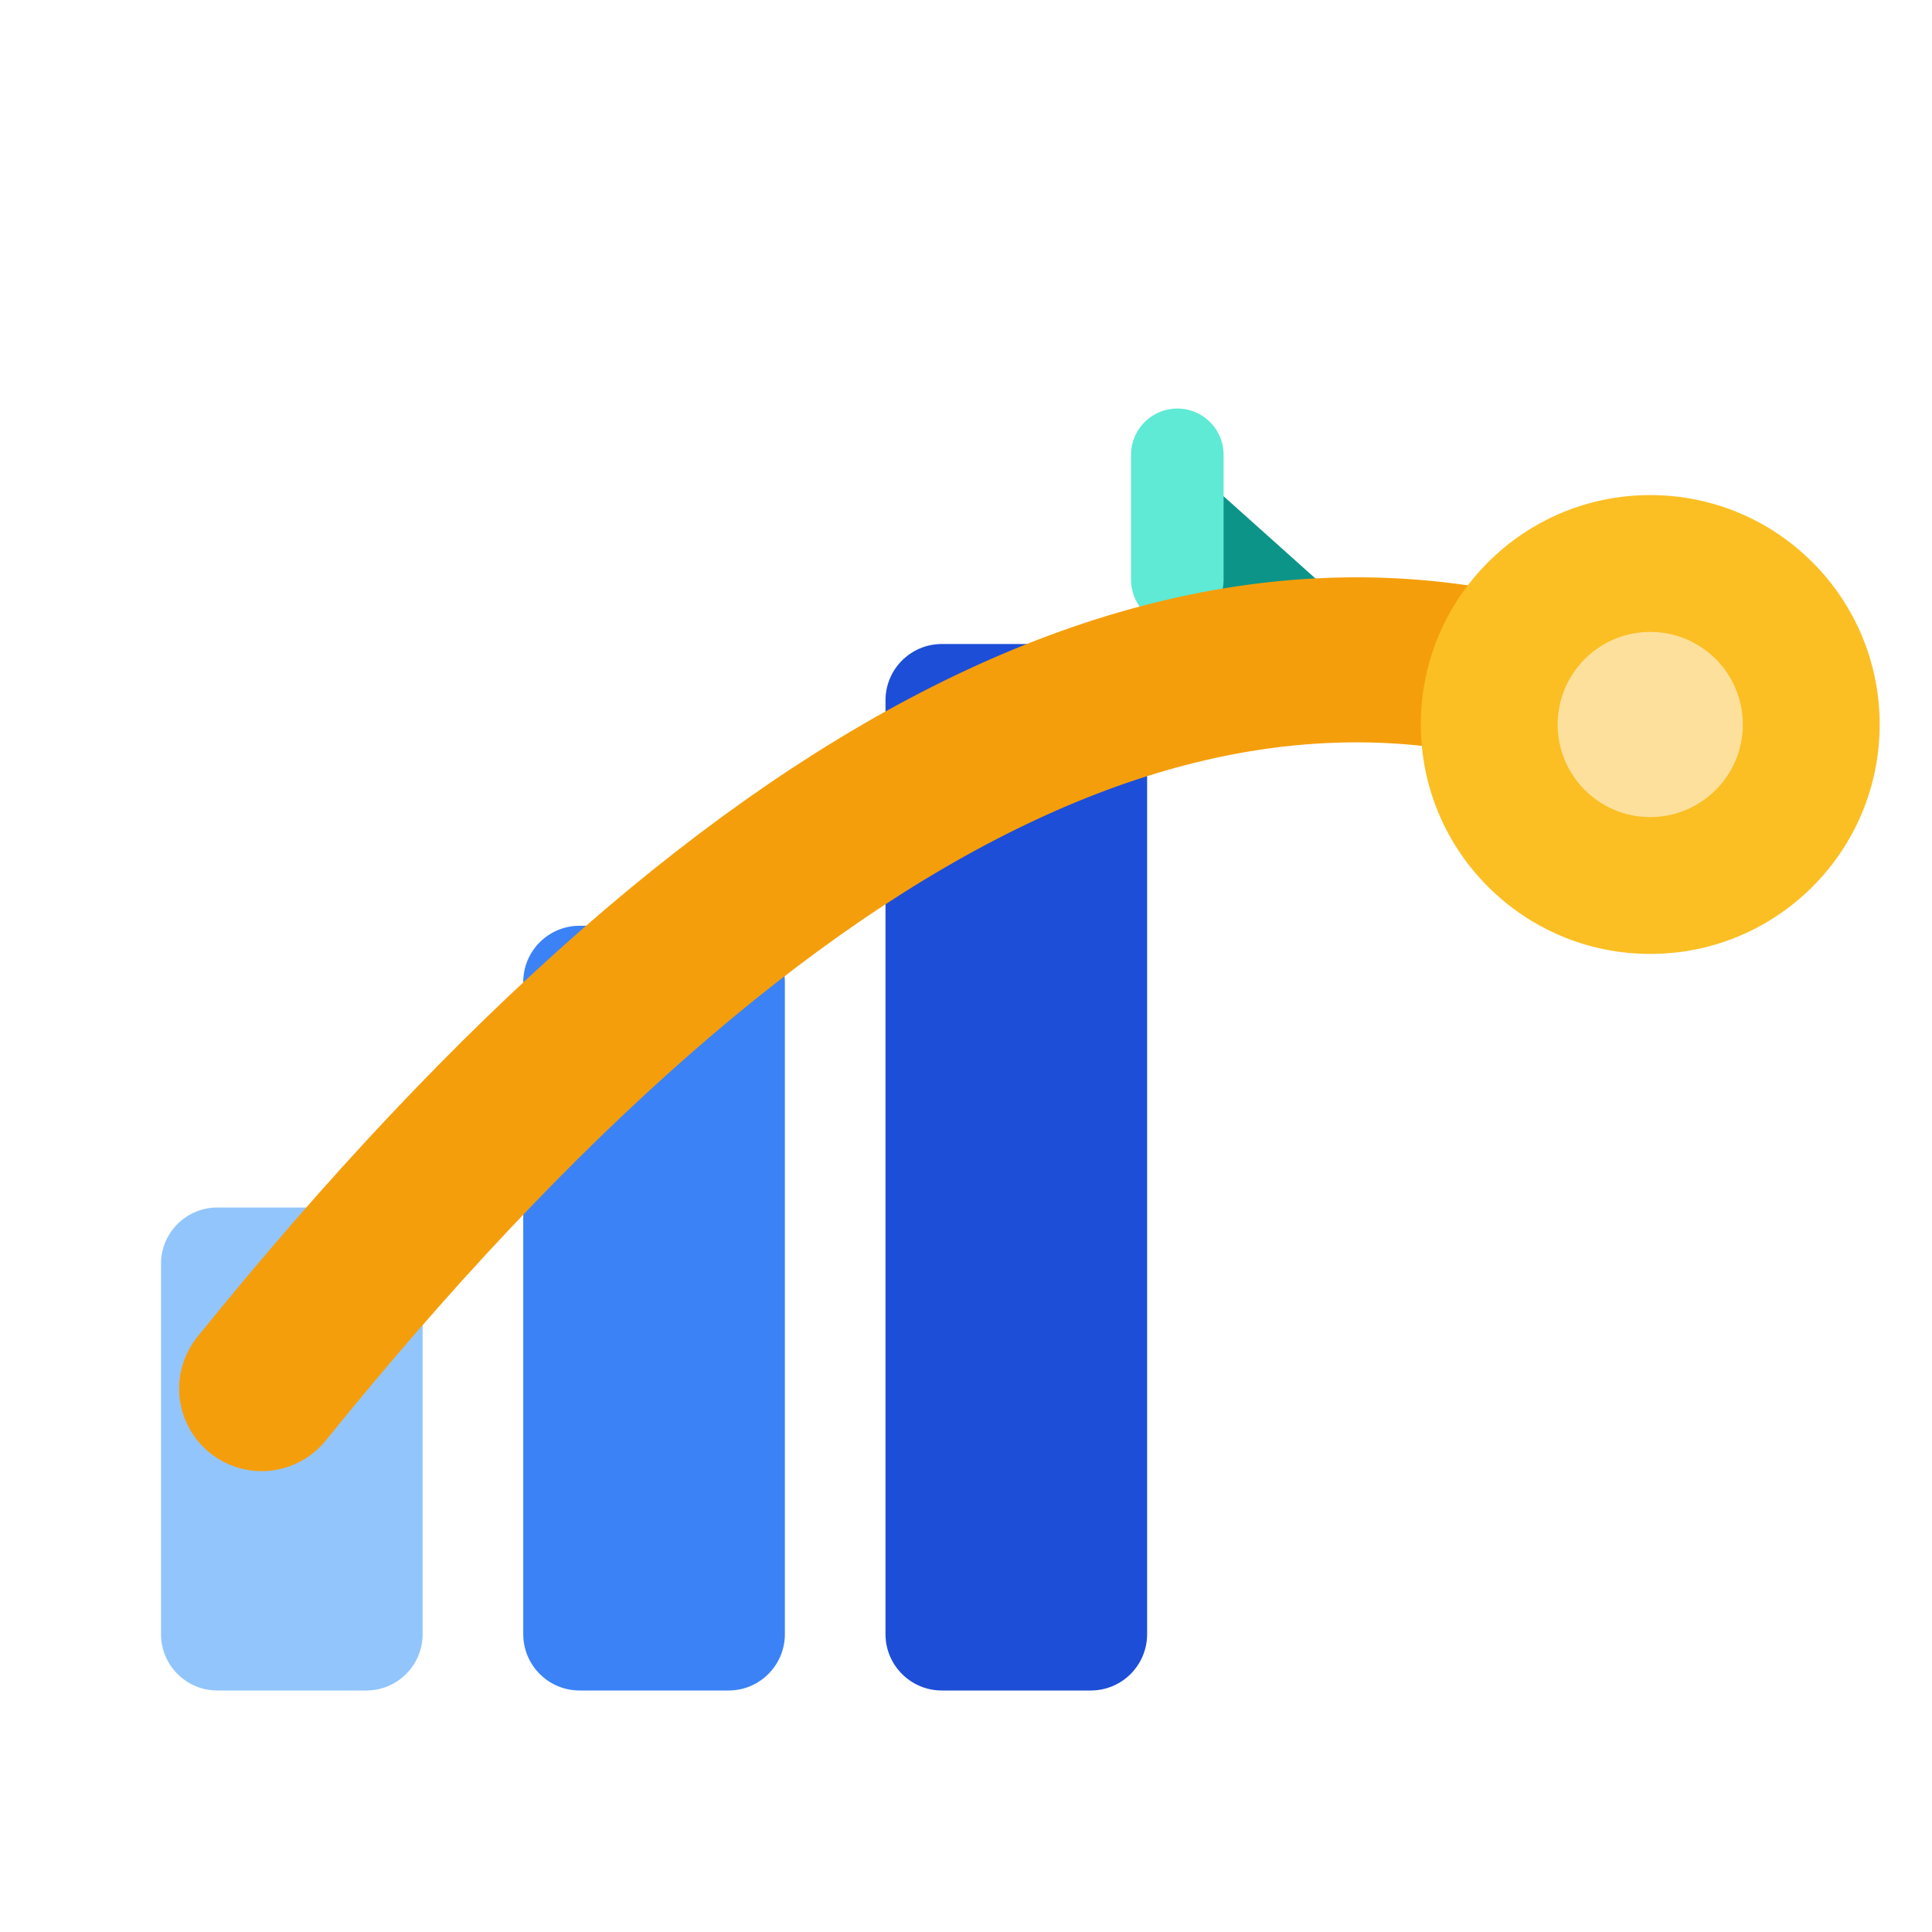
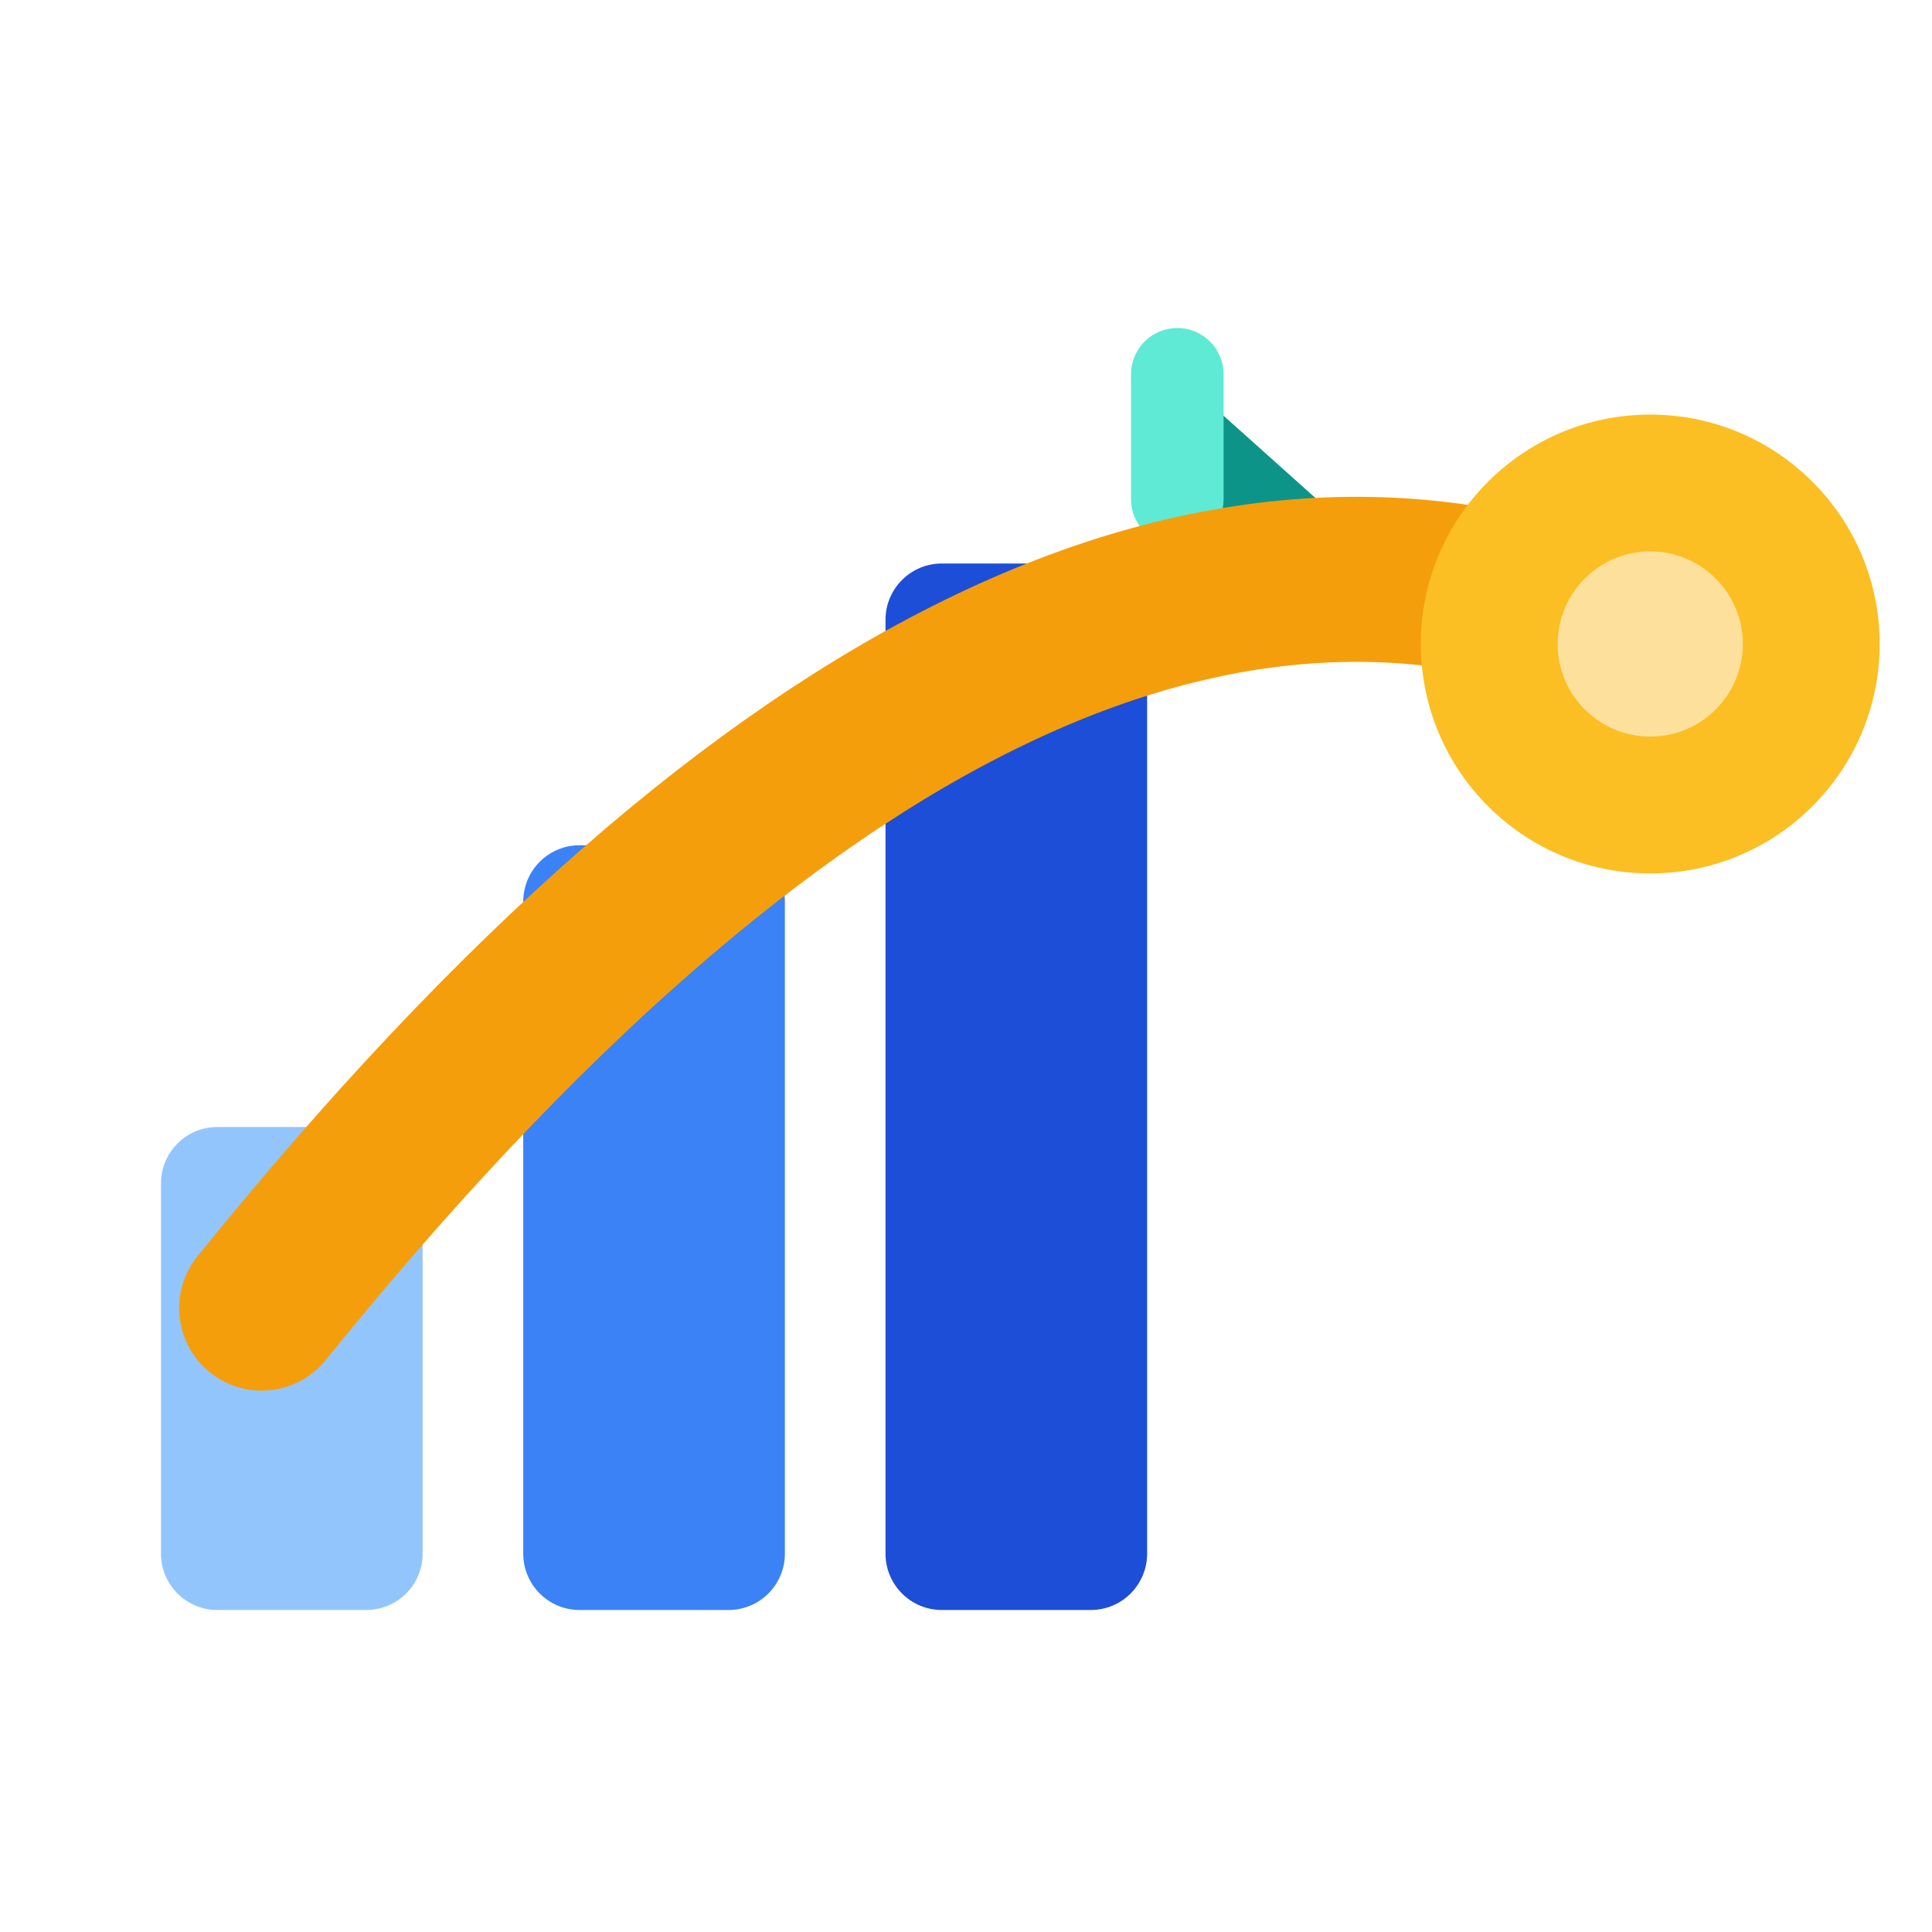
<svg xmlns="http://www.w3.org/2000/svg" viewBox="0 0 24 24" fill="none" role="img" aria-label="ServLitcys — consultoria, educação e Horizonte">
-   <rect x="2" y="15" width="3.25" height="6" rx="0.7" fill="#93c5fd" />
-   <rect x="6.5" y="11.5" width="3.25" height="9.5" rx="0.7" fill="#3b82f6" />
-   <rect x="11" y="8" width="3.25" height="13" rx="0.7" fill="#1d4ed8" />
-   <path fill="#0d9488" d="M11 8h3.25L14.625 5.65 17.25 8Z" />
-   <path d="M14.625 5.65v1.55" stroke="#5eead4" stroke-width="1.15" stroke-linecap="round" />
-   <path d="M3.25 17.25Q12.75 5.5 20.5 9" stroke="#f59e0b" stroke-width="2.05" stroke-linecap="round" />
-   <circle cx="20.5" cy="9" r="2.85" fill="#fbbf24" />
-   <circle cx="20.5" cy="9" r="1.15" fill="#fff7ed" opacity="0.6" />
+   <rect x="2" y="14" width="3.25" height="6" rx="0.7" fill="#93c5fd" />
+   <rect x="6.5" y="10.5" width="3.25" height="9.5" rx="0.7" fill="#3b82f6" />
+   <rect x="11" y="7" width="3.25" height="13" rx="0.7" fill="#1d4ed8" />
+   <path fill="#0d9488" d="M11 7h3.25L14.625 4.65 17.25 7Z" />
+   <path d="M14.625 4.65v1.55" stroke="#5eead4" stroke-width="1.15" stroke-linecap="round" />
+   <path d="M3.25 16.25Q12.75 4.5 20.5 8" stroke="#f59e0b" stroke-width="2.05" stroke-linecap="round" />
+   <circle cx="20.5" cy="8" r="2.85" fill="#fbbf24" />
+   <circle cx="20.5" cy="8" r="1.15" fill="#fff7ed" opacity="0.6" />
</svg>
